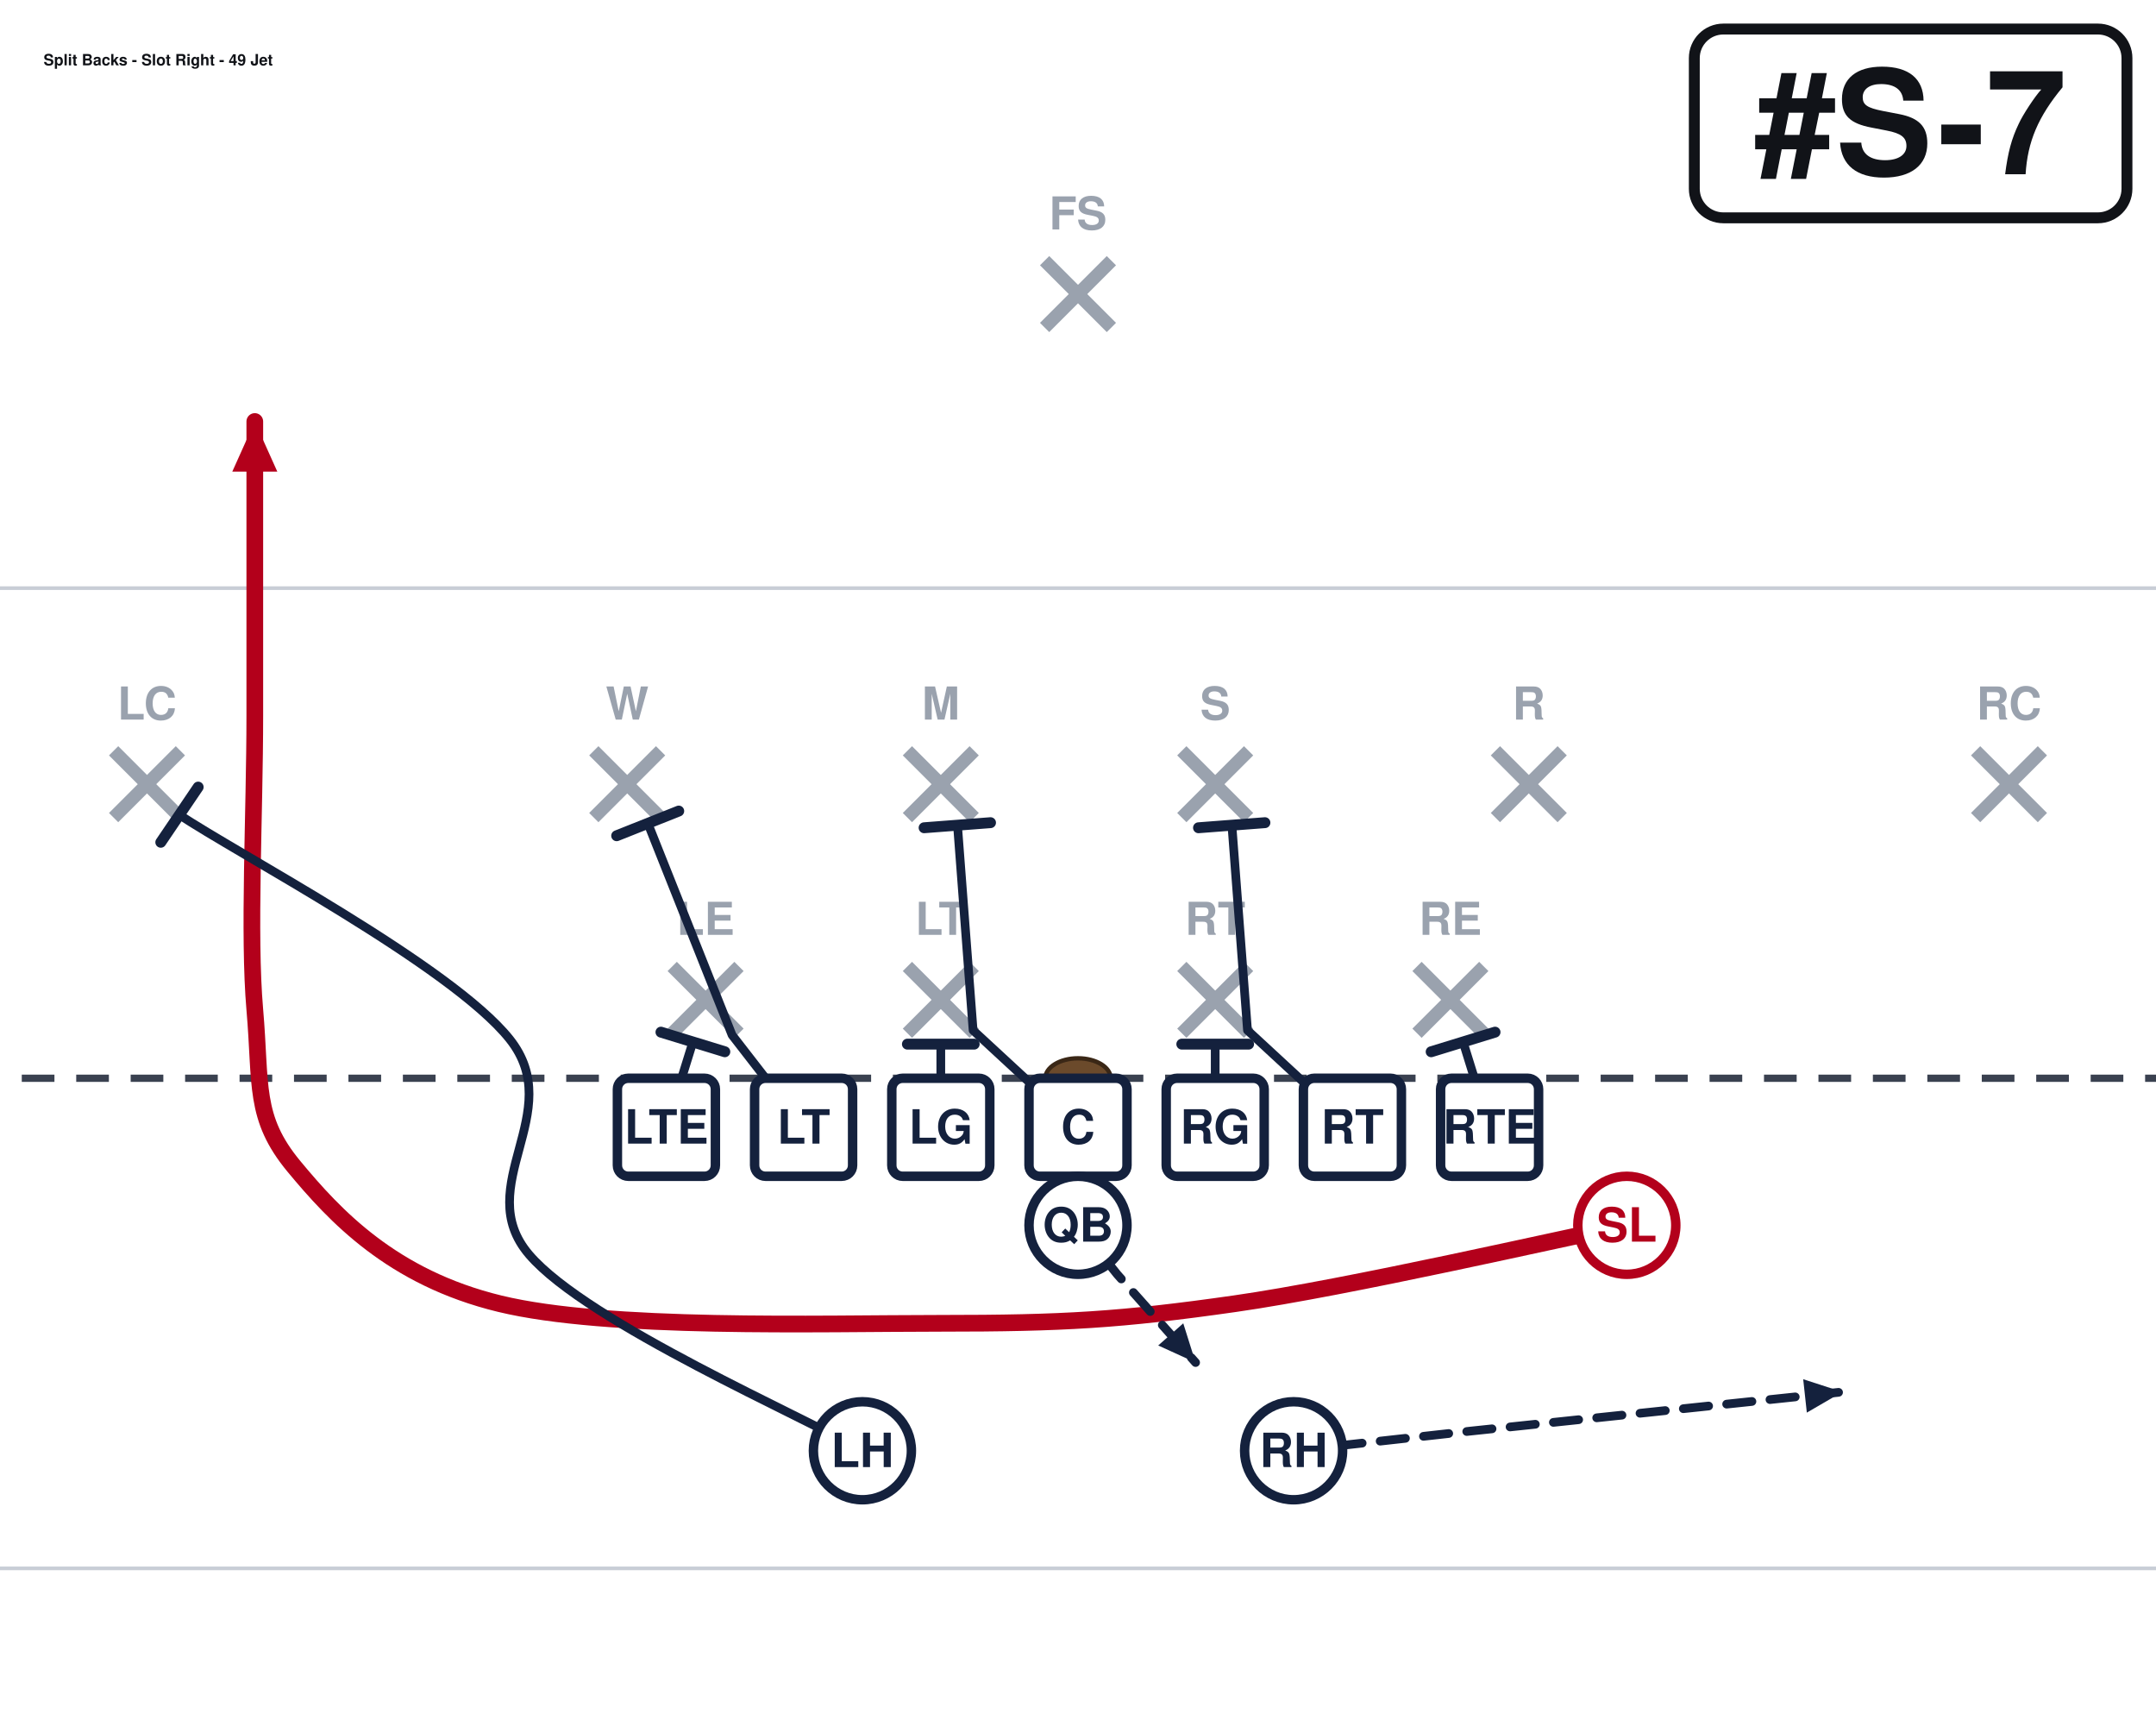
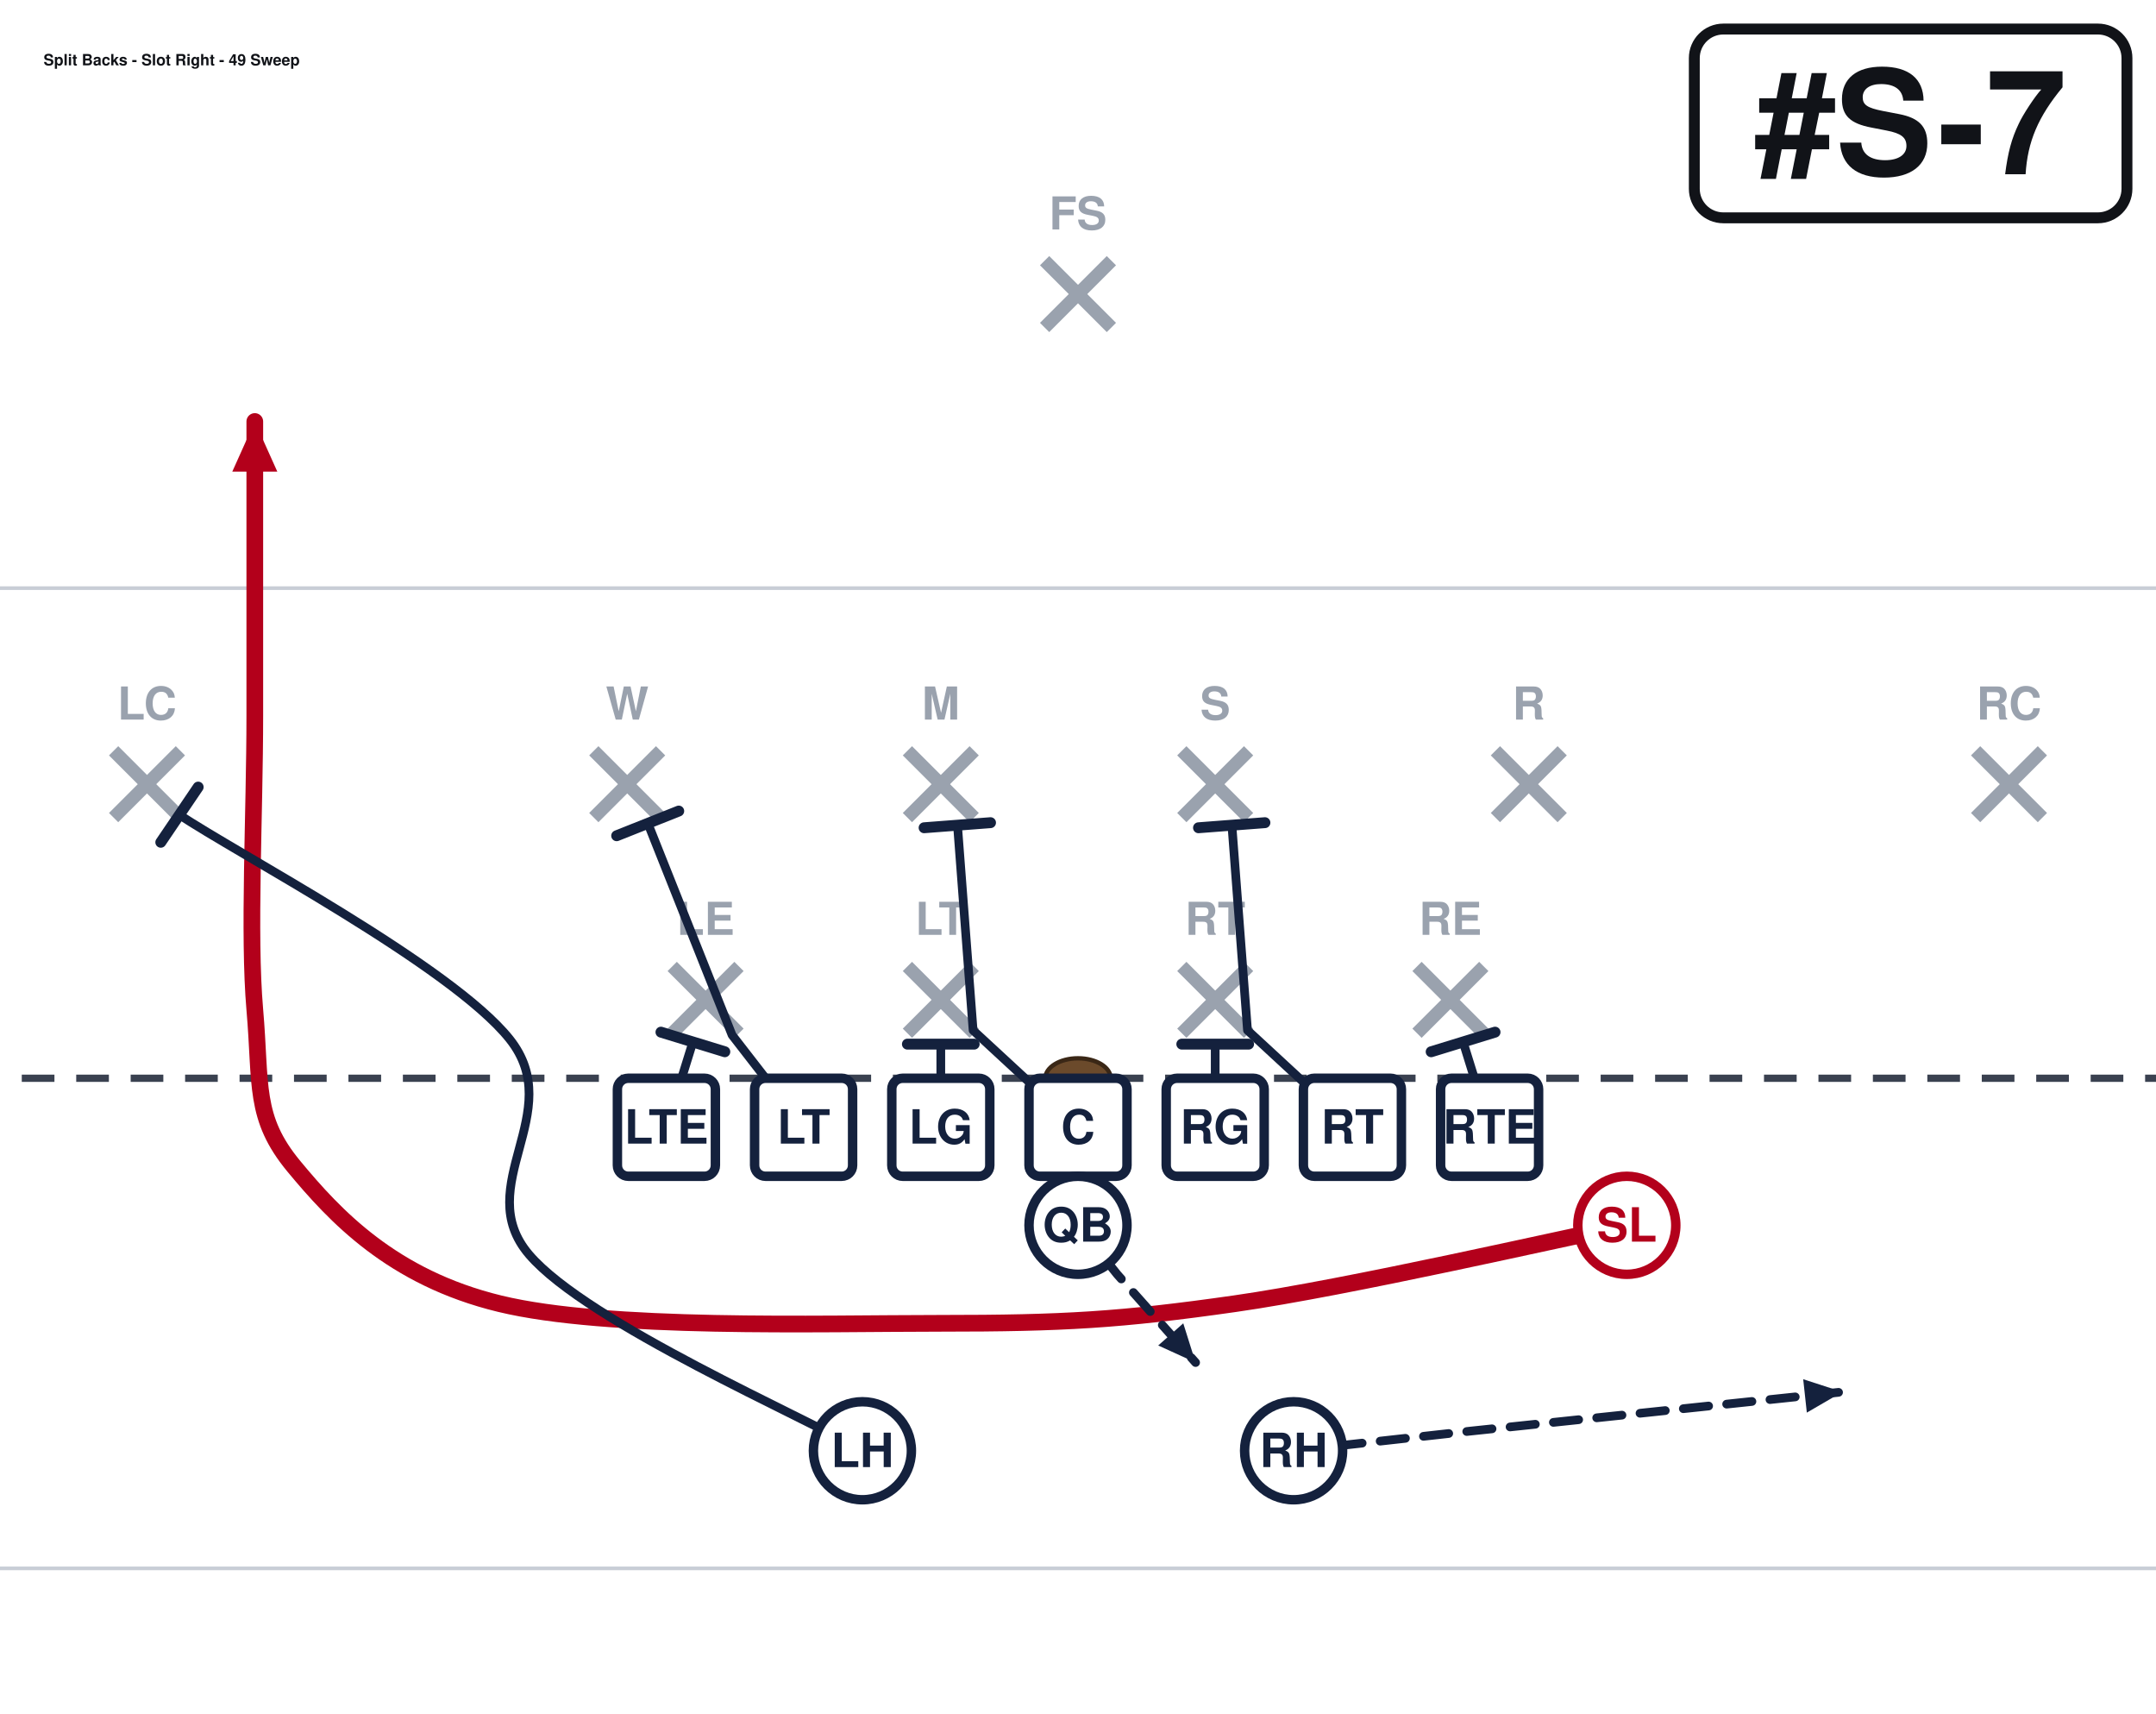
<svg xmlns="http://www.w3.org/2000/svg" width="594" height="472" viewBox="54 27 594 472" font-family="Segoe UI, Helvetica, Arial, sans-serif" role="img">
  <rect x="0" y="0" width="702" height="513" fill="#ffffff" />
  <line x1="0" y1="459.0" x2="702" y2="459.0" stroke="#c8cdd6" stroke-width="1" />
  <line x1="0" y1="189.0" x2="702" y2="189.0" stroke="#c8cdd6" stroke-width="1" />
  <line x1="0" y1="324.0" x2="702" y2="324.0" stroke="#3a4150" stroke-width="2" stroke-dasharray="9 6" />
  <ellipse cx="351.0" cy="324.0" rx="9" ry="5.5" fill="#6b4a2b" stroke="#3a2716" stroke-width="1.2" />
  <line x1="239.2" y1="293.2" x2="257.6" y2="311.6" stroke="#9aa2ae" stroke-width="3.6" />
  <line x1="257.6" y1="293.2" x2="239.2" y2="311.6" stroke="#9aa2ae" stroke-width="3.6" />
  <text x="248.4" y="284.5" text-anchor="middle" font-size="12.5" fill="#9aa2ae" font-weight="600">LE</text>
  <line x1="304.0" y1="293.2" x2="322.4" y2="311.6" stroke="#9aa2ae" stroke-width="3.6" />
  <line x1="322.4" y1="293.2" x2="304.0" y2="311.6" stroke="#9aa2ae" stroke-width="3.6" />
  <text x="313.2" y="284.5" text-anchor="middle" font-size="12.5" fill="#9aa2ae" font-weight="600">LT</text>
  <line x1="379.6" y1="293.2" x2="398.0" y2="311.6" stroke="#9aa2ae" stroke-width="3.6" />
  <line x1="398.0" y1="293.2" x2="379.6" y2="311.6" stroke="#9aa2ae" stroke-width="3.6" />
  <text x="388.8" y="284.5" text-anchor="middle" font-size="12.5" fill="#9aa2ae" font-weight="600">RT</text>
  <line x1="444.4" y1="293.2" x2="462.8" y2="311.6" stroke="#9aa2ae" stroke-width="3.6" />
  <line x1="462.8" y1="293.2" x2="444.4" y2="311.6" stroke="#9aa2ae" stroke-width="3.6" />
  <text x="453.6" y="284.5" text-anchor="middle" font-size="12.5" fill="#9aa2ae" font-weight="600">RE</text>
  <line x1="217.6" y1="233.8" x2="236.0" y2="252.2" stroke="#9aa2ae" stroke-width="3.6" />
  <line x1="236.0" y1="233.8" x2="217.6" y2="252.2" stroke="#9aa2ae" stroke-width="3.6" />
  <text x="226.8" y="225.2" text-anchor="middle" font-size="12.5" fill="#9aa2ae" font-weight="600">W</text>
  <line x1="304.0" y1="233.8" x2="322.4" y2="252.2" stroke="#9aa2ae" stroke-width="3.6" />
  <line x1="322.4" y1="233.8" x2="304.0" y2="252.2" stroke="#9aa2ae" stroke-width="3.6" />
  <text x="313.2" y="225.2" text-anchor="middle" font-size="12.5" fill="#9aa2ae" font-weight="600">M</text>
  <line x1="379.6" y1="233.8" x2="398.0" y2="252.2" stroke="#9aa2ae" stroke-width="3.6" />
  <line x1="398.0" y1="233.8" x2="379.6" y2="252.2" stroke="#9aa2ae" stroke-width="3.6" />
  <text x="388.8" y="225.2" text-anchor="middle" font-size="12.5" fill="#9aa2ae" font-weight="600">S</text>
  <line x1="466.0" y1="233.8" x2="484.4" y2="252.2" stroke="#9aa2ae" stroke-width="3.6" />
  <line x1="484.4" y1="233.8" x2="466.0" y2="252.2" stroke="#9aa2ae" stroke-width="3.6" />
  <text x="475.2" y="225.2" text-anchor="middle" font-size="12.5" fill="#9aa2ae" font-weight="600">R</text>
  <line x1="85.3" y1="233.8" x2="103.7" y2="252.2" stroke="#9aa2ae" stroke-width="3.6" />
  <line x1="103.7" y1="233.8" x2="85.3" y2="252.2" stroke="#9aa2ae" stroke-width="3.6" />
  <text x="94.5" y="225.2" text-anchor="middle" font-size="12.5" fill="#9aa2ae" font-weight="600">LC</text>
  <line x1="598.3" y1="233.8" x2="616.7" y2="252.2" stroke="#9aa2ae" stroke-width="3.6" />
  <line x1="616.7" y1="233.8" x2="598.3" y2="252.2" stroke="#9aa2ae" stroke-width="3.6" />
  <text x="607.5" y="225.2" text-anchor="middle" font-size="12.5" fill="#9aa2ae" font-weight="600">RC</text>
  <line x1="341.8" y1="98.8" x2="360.2" y2="117.2" stroke="#9aa2ae" stroke-width="3.6" />
  <line x1="360.2" y1="98.8" x2="341.8" y2="117.2" stroke="#9aa2ae" stroke-width="3.6" />
  <text x="351.0" y="90.2" text-anchor="middle" font-size="12.5" fill="#9aa2ae" font-weight="600">FS</text>
  <path d="M237.6,337.5 L244.9,314.0" fill="none" stroke="#14213d" stroke-width="2.4" stroke-linecap="round" stroke-linejoin="round" />
  <line x1="236.1" y1="311.3" x2="253.7" y2="316.7" stroke="#14213d" stroke-width="3.0" stroke-linecap="round" />
  <path d="M275.4,337.5 L255.7,312.1 L232.5,253.8" fill="none" stroke="#14213d" stroke-width="2.4" stroke-linecap="round" stroke-linejoin="round" />
  <line x1="223.9" y1="257.2" x2="241.0" y2="250.4" stroke="#14213d" stroke-width="3.0" stroke-linecap="round" />
  <path d="M313.2,337.5 L313.2,314.6" fill="none" stroke="#14213d" stroke-width="2.4" stroke-linecap="round" stroke-linejoin="round" />
  <line x1="304.0" y1="314.6" x2="322.4" y2="314.6" stroke="#14213d" stroke-width="3.0" stroke-linecap="round" />
  <path d="M351.0,337.5 L322.1,310.8 L317.8,254.3" fill="none" stroke="#14213d" stroke-width="2.4" stroke-linecap="round" stroke-linejoin="round" />
  <line x1="308.6" y1="255.0" x2="326.9" y2="253.6" stroke="#14213d" stroke-width="3.0" stroke-linecap="round" />
  <path d="M388.8,337.5 L388.8,314.6" fill="none" stroke="#14213d" stroke-width="2.4" stroke-linecap="round" stroke-linejoin="round" />
  <line x1="379.6" y1="314.6" x2="398.0" y2="314.6" stroke="#14213d" stroke-width="3.0" stroke-linecap="round" />
  <path d="M426.6,337.5 L397.7,310.8 L393.4,254.3" fill="none" stroke="#14213d" stroke-width="2.4" stroke-linecap="round" stroke-linejoin="round" />
  <line x1="384.2" y1="255.0" x2="402.5" y2="253.6" stroke="#14213d" stroke-width="3.0" stroke-linecap="round" />
  <path d="M464.4,337.5 L457.1,314.0" fill="none" stroke="#14213d" stroke-width="2.4" stroke-linecap="round" stroke-linejoin="round" />
  <line x1="448.3" y1="316.7" x2="465.9" y2="311.3" stroke="#14213d" stroke-width="3.0" stroke-linecap="round" />
  <path d="M502.2,364.5 C484.2,368.1 425.7,381.6 394.2,386.1 C362.7,390.6 346.9,391.5 313.2,391.5 C279.4,391.5 221.4,393.3 191.7,386.1 C162.0,378.9 146.2,361.8 135.0,348.3 C123.8,334.8 126.0,325.8 124.2,305.1 C122.4,284.4 124.2,251.1 124.2,224.1 C124.2,197.1 124.2,156.6 124.2,143.1" fill="none" stroke="#b3001b" stroke-width="4.6" stroke-linecap="round" stroke-linejoin="round" />
  <polygon points="124.2,143.1 130.4,156.9 118.0,156.9" fill="#b3001b" />
  <path d="M351.0,364.5 L361.8,378.0 L383.4,402.3" fill="none" stroke="#14213d" stroke-width="2.4" stroke-linecap="round" stroke-linejoin="round" stroke-dasharray="7 5" />
  <polygon points="383.4,402.3 373.1,397.6 380.0,391.5" fill="#14213d" />
  <path d="M291.6,426.6 C276.3,417.6 216.0,391.5 199.8,372.6 C183.6,353.7 210.5,333.4 194.4,313.2 C178.3,293.0 118.6,261.7 103.4,251.4" fill="none" stroke="#14213d" stroke-width="2.4" stroke-linecap="round" stroke-linejoin="round" />
  <line x1="98.3" y1="259.0" x2="108.6" y2="243.8" stroke="#14213d" stroke-width="3.0" stroke-linecap="round" />
  <path d="M410.4,426.6 L459.0,421.2 L561.6,410.4" fill="none" stroke="#14213d" stroke-width="2.4" stroke-linecap="round" stroke-linejoin="round" stroke-dasharray="7 5" />
  <polygon points="561.6,410.4 551.8,416.1 550.8,406.9" fill="#14213d" />
  <rect x="224.1" y="324.0" width="27.0" height="27.0" rx="3" fill="#ffffff" stroke="#14213d" stroke-width="2.6" />
  <text x="237.6" y="342.0" text-anchor="middle" font-size="13" font-weight="700" fill="#14213d">LTE</text>
  <rect x="261.9" y="324.0" width="27.0" height="27.0" rx="3" fill="#ffffff" stroke="#14213d" stroke-width="2.6" />
  <text x="275.4" y="342.0" text-anchor="middle" font-size="13" font-weight="700" fill="#14213d">LT</text>
  <rect x="299.7" y="324.0" width="27.0" height="27.0" rx="3" fill="#ffffff" stroke="#14213d" stroke-width="2.6" />
  <text x="313.2" y="342.0" text-anchor="middle" font-size="13" font-weight="700" fill="#14213d">LG</text>
  <rect x="337.5" y="324.0" width="27.0" height="27.0" rx="3" fill="#ffffff" stroke="#14213d" stroke-width="2.6" />
  <text x="351.0" y="342.0" text-anchor="middle" font-size="13" font-weight="700" fill="#14213d">C</text>
  <rect x="375.3" y="324.0" width="27.0" height="27.0" rx="3" fill="#ffffff" stroke="#14213d" stroke-width="2.6" />
  <text x="388.8" y="342.0" text-anchor="middle" font-size="13" font-weight="700" fill="#14213d">RG</text>
  <rect x="413.1" y="324.0" width="27.0" height="27.0" rx="3" fill="#ffffff" stroke="#14213d" stroke-width="2.6" />
  <text x="426.6" y="342.0" text-anchor="middle" font-size="13" font-weight="700" fill="#14213d">RT</text>
  <rect x="450.9" y="324.0" width="27.0" height="27.0" rx="3" fill="#ffffff" stroke="#14213d" stroke-width="2.6" />
  <text x="464.4" y="342.0" text-anchor="middle" font-size="13" font-weight="700" fill="#14213d">RTE</text>
  <circle cx="502.2" cy="364.5" r="13.5" fill="#ffffff" stroke="#b3001b" stroke-width="2.6" />
  <text x="502.2" y="369.0" text-anchor="middle" font-size="13" font-weight="700" fill="#b3001b">SL</text>
  <circle cx="351.0" cy="364.5" r="13.5" fill="#ffffff" stroke="#14213d" stroke-width="2.6" />
  <text x="351.0" y="369.0" text-anchor="middle" font-size="13" font-weight="700" fill="#14213d">QB</text>
  <circle cx="291.6" cy="426.6" r="13.5" fill="#ffffff" stroke="#14213d" stroke-width="2.6" />
  <text x="291.6" y="431.1" text-anchor="middle" font-size="13" font-weight="700" fill="#14213d">LH</text>
  <circle cx="410.4" cy="426.6" r="13.5" fill="#ffffff" stroke="#14213d" stroke-width="2.6" />
  <text x="410.4" y="431.1" text-anchor="middle" font-size="13" font-weight="700" fill="#14213d">RH</text>
  <rect x="520.8" y="35.0" width="119.2" height="52.0" rx="8" fill="#ffffff" stroke="#111318" stroke-width="3" />
  <text x="580.4" y="75.0" text-anchor="middle" font-size="40" font-weight="800" fill="#111318">#S-7</text>
-   <text x="66.0" y="45.0" font-size="4.3" font-weight="700" fill="#111318">Split Backs - Slot Right - 49 Jet</text>
+   <text x="66.0" y="45.0" font-size="4.3" font-weight="700" fill="#111318">Split Backs - Slot Right - 49 Sweep</text>
</svg>
